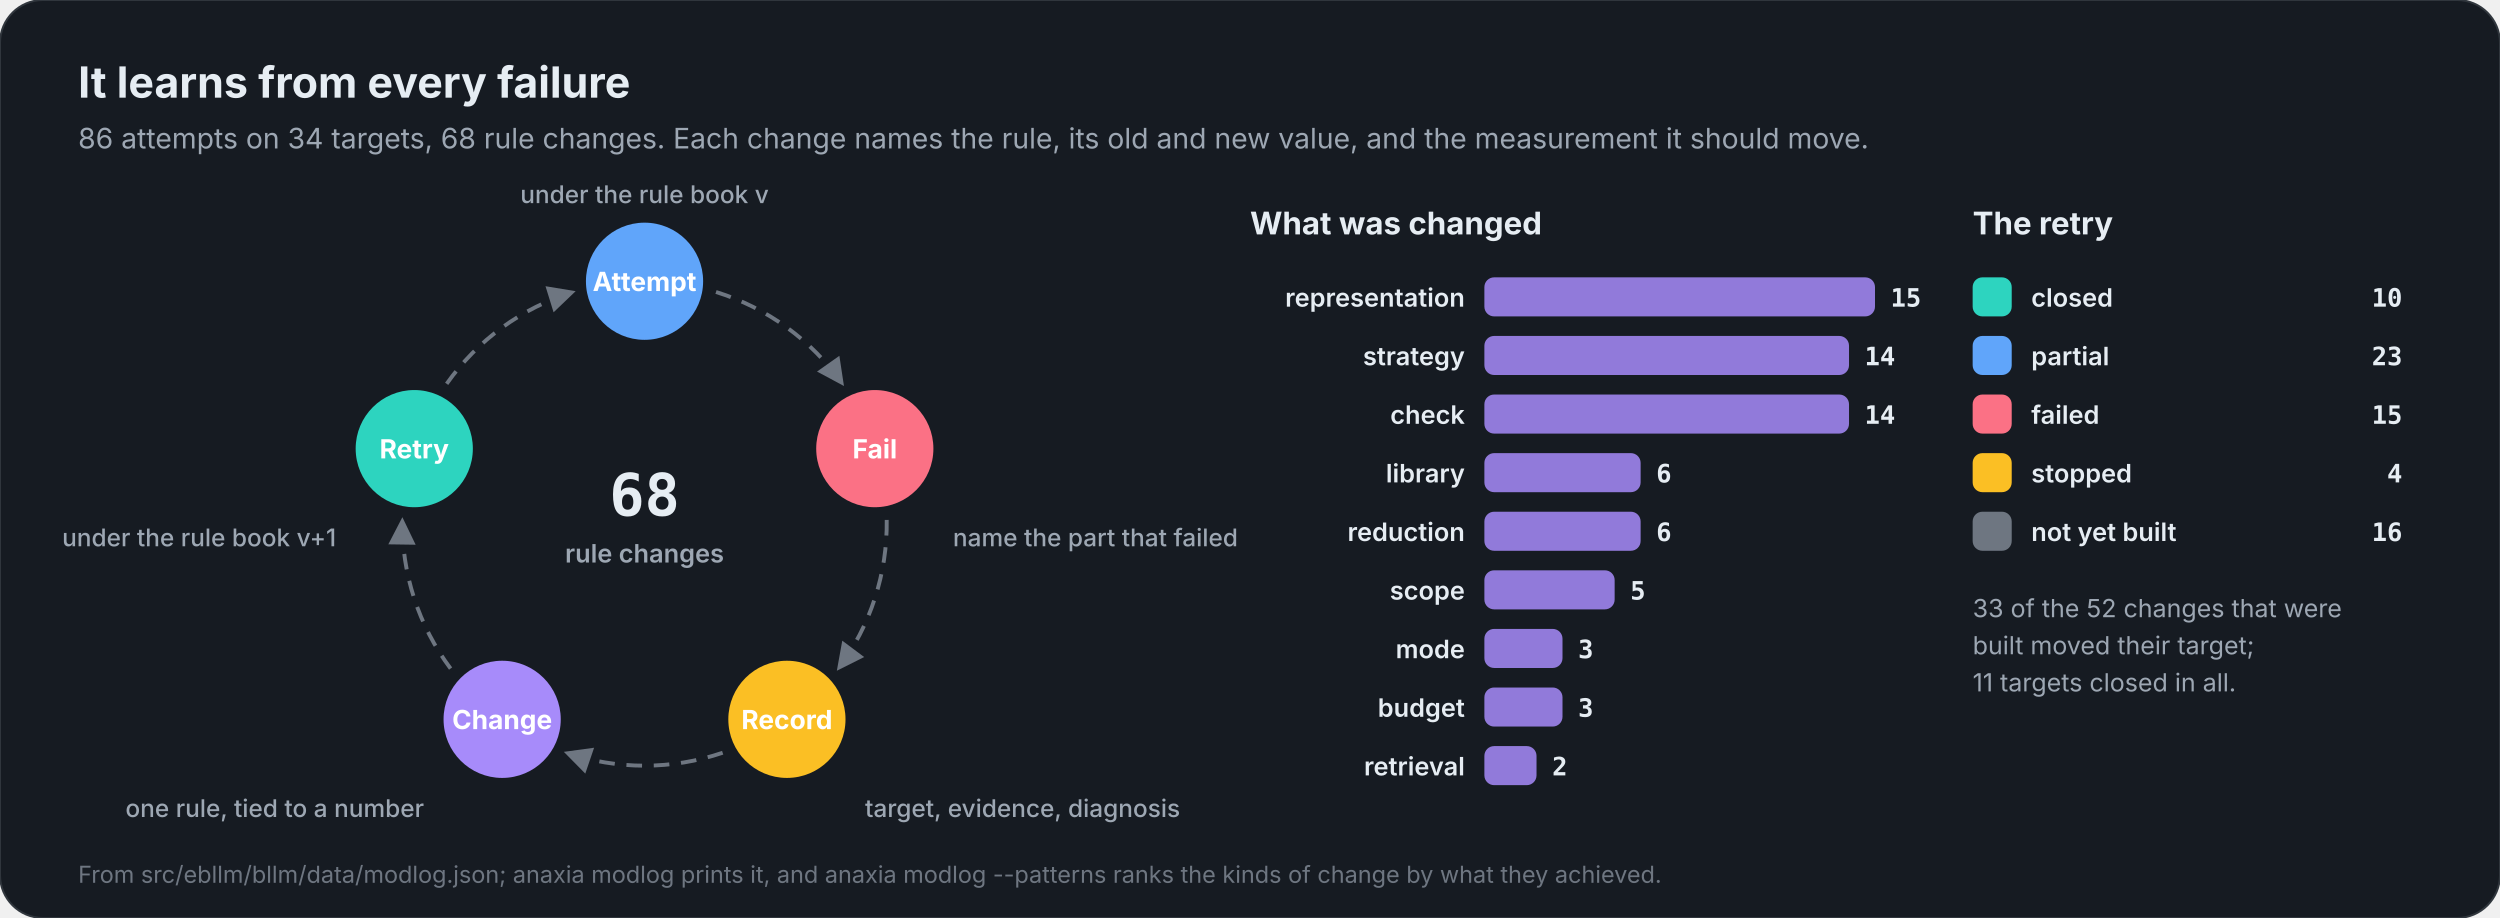
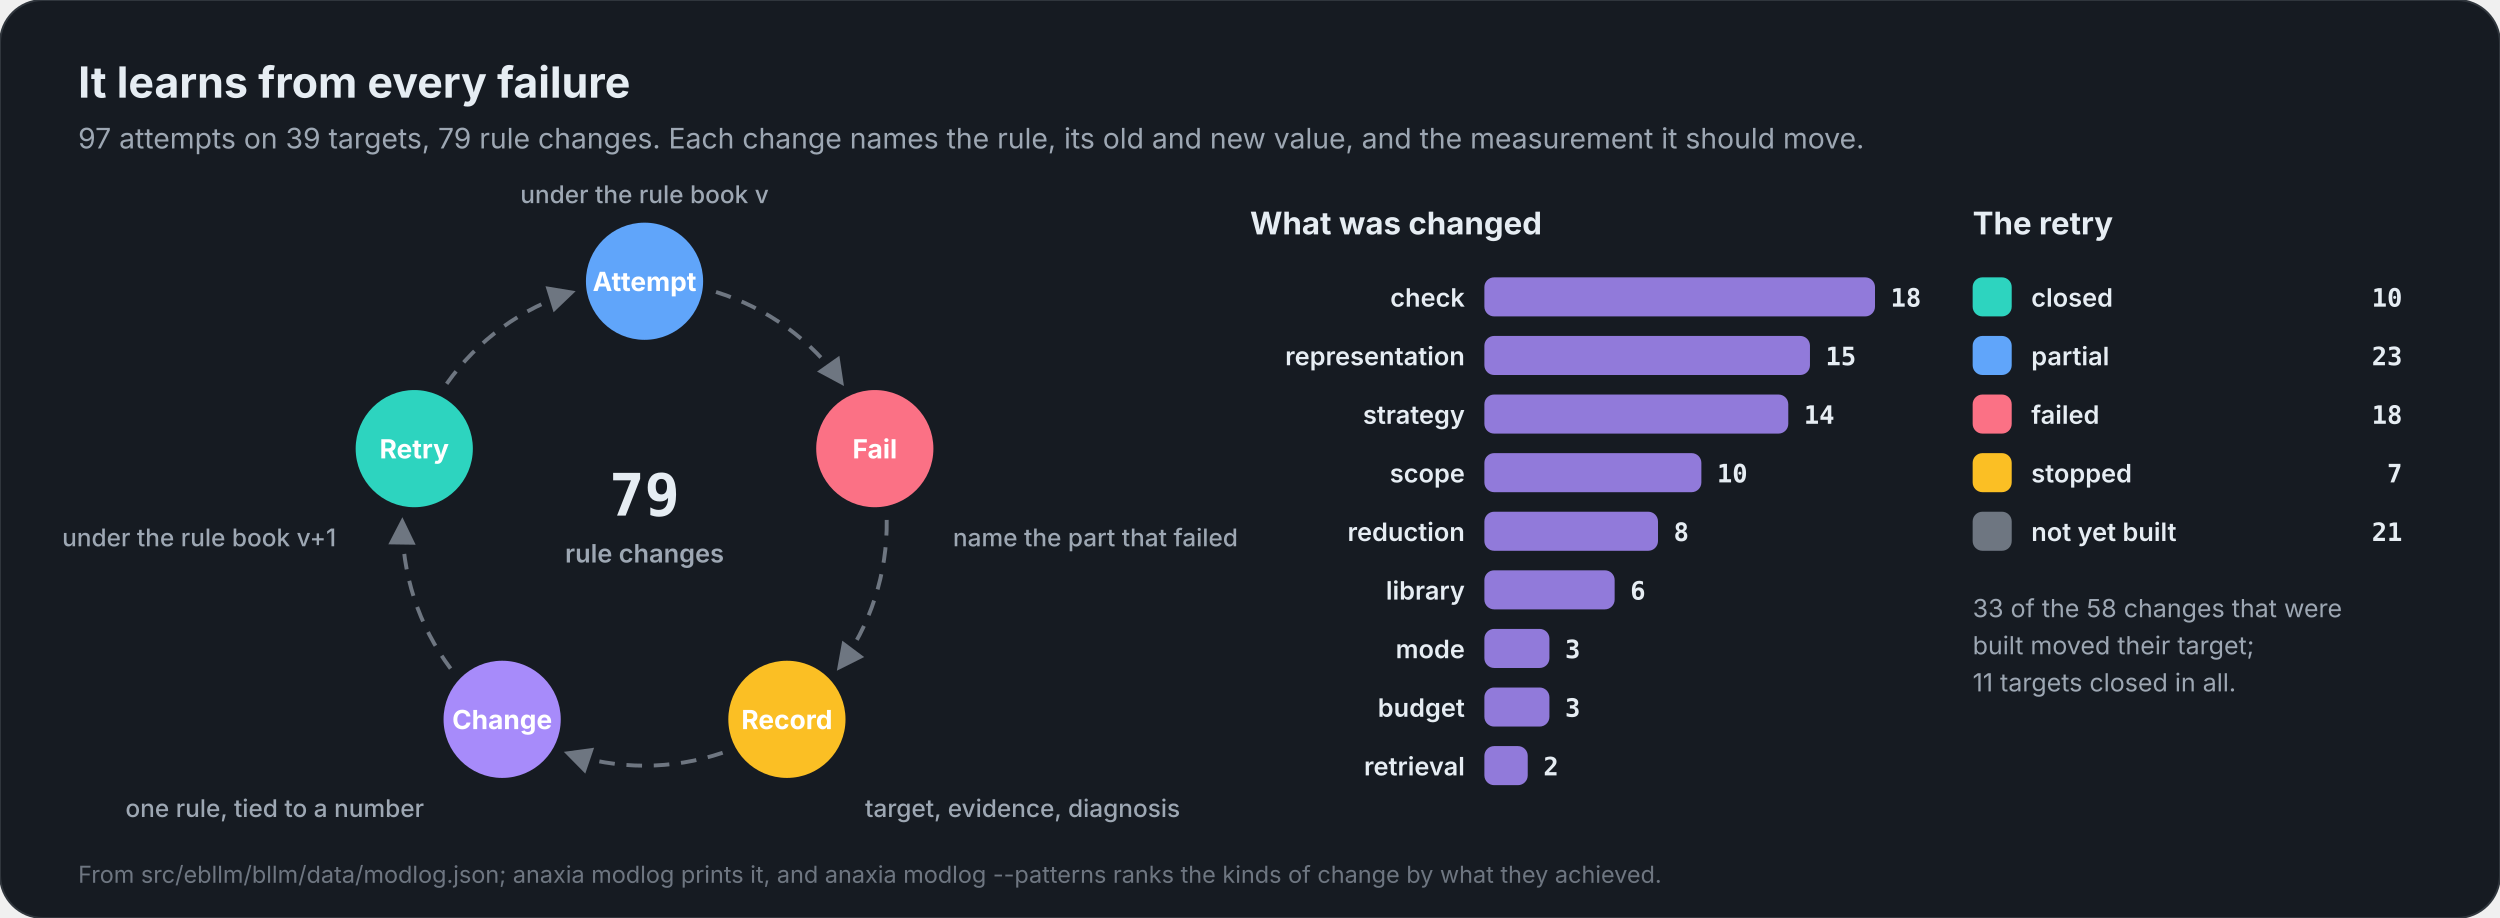
<svg xmlns="http://www.w3.org/2000/svg" viewBox="0 0 1280 470" width="1280" height="470" role="img" aria-label="The learn-from-failure loop of Anaxia and what its changes did">
  <style>@keyframes flow{to{stroke-dashoffset:-28}}@keyframes pulse{0%,100%{transform:scale(1)}50%{transform:scale(1.12)}}@keyframes rise{from{transform:scaleX(0)}to{transform:scaleX(1)}}[marker-end]{stroke-dasharray:8 6;animation:flow 1.4s linear infinite}.pulse{transform-box:fill-box;transform-origin:center;animation:pulse 2.4s ease-in-out infinite}.rise{transform-box:fill-box;transform-origin:left;animation:rise 1.8s cubic-bezier(.2,.8,.2,1) both}@keyframes draw{from{stroke-dashoffset:1}to{stroke-dashoffset:0}}.draw{stroke-dasharray:1;stroke-dashoffset:1;animation:draw 1.1s cubic-bezier(.4,0,.2,1) forwards}@keyframes orbit{to{transform:rotate(360deg)}}.orbit{transform-box:fill-box;transform-origin:center;animation:orbit 12s linear infinite}@keyframes grow{from{transform:scaleY(0)}to{transform:scaleY(1)}}.grow{transform-box:fill-box;transform-origin:bottom;animation:grow 1.6s cubic-bezier(.2,.8,.2,1) both}@keyframes fade{from{opacity:0;transform:translateY(10px)}to{opacity:1;transform:none}}.fade{animation:fade .9s cubic-bezier(.2,.8,.2,1) both}@keyframes ping{0%{opacity:.7;transform:scale(1)}100%{opacity:0;transform:scale(2.6)}}.ping{transform-box:fill-box;transform-origin:center;animation:ping 2.2s cubic-bezier(0,0,.2,1) infinite}@keyframes sweep{0%,55%{transform:translateX(-100%)}100%{transform:translateX(100%)}}.sweep{transform-box:fill-box;animation:sweep 7s ease-in-out infinite}@keyframes march{to{stroke-dashoffset:-24}}.march{stroke-dasharray:3 9;animation:march 2s linear infinite}</style>
  <style>@media (prefers-reduced-motion:reduce){*{animation:none!important}.draw{stroke-dashoffset:0!important}.ping,.sweep{display:none}}</style>
  <defs>
    <marker id="ar" viewBox="0 0 10 10" refX="9" refY="5" markerWidth="7" markerHeight="7" orient="auto-start-reverse">
      <path d="M0,0 L10,5 L0,10 z" fill="#6e7681" />
    </marker>
  </defs>
  <rect width="1280" height="470" rx="22" fill="#161b22" stroke="#30363d" />
  <text x="40.0" y="50.0" font-family="Inter, 'Segoe UI', Roboto, Helvetica, Arial, sans-serif" font-size="22" font-weight="700" fill="#e6edf3" text-anchor="start">It learns from every failure</text>
-   <text x="40.0" y="76.0" font-family="Inter, 'Segoe UI', Roboto, Helvetica, Arial, sans-serif" font-size="14.5" font-weight="400" fill="#9da7b3" text-anchor="start">86 attempts on 34 targets, 68 rule changes. Each change names the rule, its old and new value, and the measurement it should move.</text>
+   <text x="40.0" y="76.0" font-family="Inter, 'Segoe UI', Roboto, Helvetica, Arial, sans-serif" font-size="14.5" font-weight="400" fill="#9da7b3" text-anchor="start">97 attempts on 39 targets, 79 rule changes. Each change names the rule, its old and new value, and the measurement it should move.</text>
  <path d="M366.6,149.5 A124,124 0 0 1 431.3,196.5" fill="none" stroke="#6e7681" stroke-width="2" marker-end="url(#ar)" />
  <path d="M454.0,266.2 A124,124 0 0 1 429.3,342.3" fill="none" stroke="#6e7681" stroke-width="2" marker-end="url(#ar)" />
  <path d="M370.0,385.4 A124,124 0 0 1 290.0,385.4" fill="none" stroke="#6e7681" stroke-width="2" marker-end="url(#ar)" />
  <path d="M230.7,342.3 A124,124 0 0 1 206.0,266.2" fill="none" stroke="#6e7681" stroke-width="2" marker-end="url(#ar)" />
  <path d="M228.7,196.5 A124,124 0 0 1 293.4,149.5" fill="none" stroke="#6e7681" stroke-width="2" marker-end="url(#ar)" />
  <circle class="pulse" cx="330.0" cy="144.0" r="30" fill="#60a5fa" style="animation-delay:0.00s" />
  <text x="330.0" y="149.0" font-family="Inter, 'Segoe UI', Roboto, Helvetica, Arial, sans-serif" font-size="13.5" font-weight="700" fill="#ffffff" text-anchor="middle">Attempt</text>
  <text x="330.0" y="104.0" font-family="Inter, 'Segoe UI', Roboto, Helvetica, Arial, sans-serif" font-size="12.5" font-weight="500" fill="#9da7b3" text-anchor="middle">under the rule book v</text>
  <circle class="pulse" cx="447.9" cy="229.7" r="30" fill="#fb7185" style="animation-delay:0.48s" />
  <text x="447.9" y="234.7" font-family="Inter, 'Segoe UI', Roboto, Helvetica, Arial, sans-serif" font-size="13.5" font-weight="700" fill="#ffffff" text-anchor="middle">Fail</text>
  <text x="487.9" y="279.7" font-family="Inter, 'Segoe UI', Roboto, Helvetica, Arial, sans-serif" font-size="12.5" font-weight="500" fill="#9da7b3" text-anchor="start">name the part that failed</text>
  <circle class="pulse" cx="402.9" cy="368.3" r="30" fill="#fbbf24" style="animation-delay:0.96s" />
  <text x="402.9" y="373.3" font-family="Inter, 'Segoe UI', Roboto, Helvetica, Arial, sans-serif" font-size="13.5" font-weight="700" fill="#ffffff" text-anchor="middle">Record</text>
  <text x="442.9" y="418.3" font-family="Inter, 'Segoe UI', Roboto, Helvetica, Arial, sans-serif" font-size="12.5" font-weight="500" fill="#9da7b3" text-anchor="start">target, evidence, diagnosis</text>
  <circle class="pulse" cx="257.1" cy="368.3" r="30" fill="#a78bfa" style="animation-delay:1.44s" />
  <text x="257.1" y="373.3" font-family="Inter, 'Segoe UI', Roboto, Helvetica, Arial, sans-serif" font-size="13.5" font-weight="700" fill="#ffffff" text-anchor="middle">Change</text>
  <text x="217.1" y="418.3" font-family="Inter, 'Segoe UI', Roboto, Helvetica, Arial, sans-serif" font-size="12.5" font-weight="500" fill="#9da7b3" text-anchor="end">one rule, tied to a number</text>
  <circle class="pulse" cx="212.1" cy="229.7" r="30" fill="#2dd4bf" style="animation-delay:1.92s" />
  <text x="212.1" y="234.7" font-family="Inter, 'Segoe UI', Roboto, Helvetica, Arial, sans-serif" font-size="13.5" font-weight="700" fill="#ffffff" text-anchor="middle">Retry</text>
  <text x="172.1" y="279.7" font-family="Inter, 'Segoe UI', Roboto, Helvetica, Arial, sans-serif" font-size="12.5" font-weight="500" fill="#9da7b3" text-anchor="end">under the rule book v+1</text>
-   <text x="330.0" y="264.0" font-family="'JetBrains Mono', 'SFMono-Regular', Menlo, Consolas, monospace" font-size="30" font-weight="700" fill="#e6edf3" text-anchor="middle">68</text>
+   <text x="330.0" y="264.0" font-family="'JetBrains Mono', 'SFMono-Regular', Menlo, Consolas, monospace" font-size="30" font-weight="700" fill="#e6edf3" text-anchor="middle">79</text>
  <text x="330.0" y="288.0" font-family="Inter, 'Segoe UI', Roboto, Helvetica, Arial, sans-serif" font-size="13" font-weight="600" fill="#9da7b3" text-anchor="middle">rule changes</text>
  <text x="640.0" y="120.0" font-family="Inter, 'Segoe UI', Roboto, Helvetica, Arial, sans-serif" font-size="16" font-weight="700" fill="#e6edf3" text-anchor="start">What was changed</text>
-   <text x="750.0" y="157.0" font-family="Inter, 'Segoe UI', Roboto, Helvetica, Arial, sans-serif" font-size="13" font-weight="600" fill="#e6edf3" text-anchor="end">representation</text>
+   <text x="750.0" y="157.0" font-family="Inter, 'Segoe UI', Roboto, Helvetica, Arial, sans-serif" font-size="13" font-weight="600" fill="#e6edf3" text-anchor="end">check</text>
  <rect class="rise" x="760" y="142" width="200.0" height="20" rx="5" fill="#a78bfa" fill-opacity="0.85" style="animation-delay:0.00s" />
-   <text x="968.0" y="157.0" font-family="'JetBrains Mono', 'SFMono-Regular', Menlo, Consolas, monospace" font-size="13" font-weight="700" fill="#e6edf3" text-anchor="start">15</text>
-   <text x="750.0" y="187.0" font-family="Inter, 'Segoe UI', Roboto, Helvetica, Arial, sans-serif" font-size="13" font-weight="600" fill="#e6edf3" text-anchor="end">strategy</text>
-   <rect class="rise" x="760" y="172" width="186.7" height="20" rx="5" fill="#a78bfa" fill-opacity="0.85" style="animation-delay:0.12s" />
-   <text x="954.7" y="187.0" font-family="'JetBrains Mono', 'SFMono-Regular', Menlo, Consolas, monospace" font-size="13" font-weight="700" fill="#e6edf3" text-anchor="start">14</text>
-   <text x="750.0" y="217.0" font-family="Inter, 'Segoe UI', Roboto, Helvetica, Arial, sans-serif" font-size="13" font-weight="600" fill="#e6edf3" text-anchor="end">check</text>
-   <rect class="rise" x="760" y="202" width="186.7" height="20" rx="5" fill="#a78bfa" fill-opacity="0.85" style="animation-delay:0.24s" />
-   <text x="954.7" y="217.0" font-family="'JetBrains Mono', 'SFMono-Regular', Menlo, Consolas, monospace" font-size="13" font-weight="700" fill="#e6edf3" text-anchor="start">14</text>
-   <text x="750.0" y="247.0" font-family="Inter, 'Segoe UI', Roboto, Helvetica, Arial, sans-serif" font-size="13" font-weight="600" fill="#e6edf3" text-anchor="end">library</text>
-   <rect class="rise" x="760" y="232" width="80.0" height="20" rx="5" fill="#a78bfa" fill-opacity="0.85" style="animation-delay:0.36s" />
-   <text x="848.0" y="247.0" font-family="'JetBrains Mono', 'SFMono-Regular', Menlo, Consolas, monospace" font-size="13" font-weight="700" fill="#e6edf3" text-anchor="start">6</text>
+   <text x="968.0" y="157.0" font-family="'JetBrains Mono', 'SFMono-Regular', Menlo, Consolas, monospace" font-size="13" font-weight="700" fill="#e6edf3" text-anchor="start">18</text>
+   <text x="750.0" y="187.0" font-family="Inter, 'Segoe UI', Roboto, Helvetica, Arial, sans-serif" font-size="13" font-weight="600" fill="#e6edf3" text-anchor="end">representation</text>
+   <rect class="rise" x="760" y="172" width="166.7" height="20" rx="5" fill="#a78bfa" fill-opacity="0.85" style="animation-delay:0.12s" />
+   <text x="934.7" y="187.0" font-family="'JetBrains Mono', 'SFMono-Regular', Menlo, Consolas, monospace" font-size="13" font-weight="700" fill="#e6edf3" text-anchor="start">15</text>
+   <text x="750.0" y="217.0" font-family="Inter, 'Segoe UI', Roboto, Helvetica, Arial, sans-serif" font-size="13" font-weight="600" fill="#e6edf3" text-anchor="end">strategy</text>
+   <rect class="rise" x="760" y="202" width="155.6" height="20" rx="5" fill="#a78bfa" fill-opacity="0.85" style="animation-delay:0.24s" />
+   <text x="923.6" y="217.0" font-family="'JetBrains Mono', 'SFMono-Regular', Menlo, Consolas, monospace" font-size="13" font-weight="700" fill="#e6edf3" text-anchor="start">14</text>
+   <text x="750.0" y="247.0" font-family="Inter, 'Segoe UI', Roboto, Helvetica, Arial, sans-serif" font-size="13" font-weight="600" fill="#e6edf3" text-anchor="end">scope</text>
+   <rect class="rise" x="760" y="232" width="111.1" height="20" rx="5" fill="#a78bfa" fill-opacity="0.85" style="animation-delay:0.36s" />
+   <text x="879.1" y="247.0" font-family="'JetBrains Mono', 'SFMono-Regular', Menlo, Consolas, monospace" font-size="13" font-weight="700" fill="#e6edf3" text-anchor="start">10</text>
  <text x="750.0" y="277.0" font-family="Inter, 'Segoe UI', Roboto, Helvetica, Arial, sans-serif" font-size="13" font-weight="600" fill="#e6edf3" text-anchor="end">reduction</text>
-   <rect class="rise" x="760" y="262" width="80.0" height="20" rx="5" fill="#a78bfa" fill-opacity="0.85" style="animation-delay:0.48s" />
-   <text x="848.0" y="277.0" font-family="'JetBrains Mono', 'SFMono-Regular', Menlo, Consolas, monospace" font-size="13" font-weight="700" fill="#e6edf3" text-anchor="start">6</text>
-   <text x="750.0" y="307.0" font-family="Inter, 'Segoe UI', Roboto, Helvetica, Arial, sans-serif" font-size="13" font-weight="600" fill="#e6edf3" text-anchor="end">scope</text>
+   <rect class="rise" x="760" y="262" width="88.9" height="20" rx="5" fill="#a78bfa" fill-opacity="0.85" style="animation-delay:0.48s" />
+   <text x="856.9" y="277.0" font-family="'JetBrains Mono', 'SFMono-Regular', Menlo, Consolas, monospace" font-size="13" font-weight="700" fill="#e6edf3" text-anchor="start">8</text>
+   <text x="750.0" y="307.0" font-family="Inter, 'Segoe UI', Roboto, Helvetica, Arial, sans-serif" font-size="13" font-weight="600" fill="#e6edf3" text-anchor="end">library</text>
  <rect class="rise" x="760" y="292" width="66.7" height="20" rx="5" fill="#a78bfa" fill-opacity="0.85" style="animation-delay:0.60s" />
-   <text x="834.7" y="307.0" font-family="'JetBrains Mono', 'SFMono-Regular', Menlo, Consolas, monospace" font-size="13" font-weight="700" fill="#e6edf3" text-anchor="start">5</text>
+   <text x="834.7" y="307.0" font-family="'JetBrains Mono', 'SFMono-Regular', Menlo, Consolas, monospace" font-size="13" font-weight="700" fill="#e6edf3" text-anchor="start">6</text>
  <text x="750.0" y="337.0" font-family="Inter, 'Segoe UI', Roboto, Helvetica, Arial, sans-serif" font-size="13" font-weight="600" fill="#e6edf3" text-anchor="end">mode</text>
-   <rect class="rise" x="760" y="322" width="40.0" height="20" rx="5" fill="#a78bfa" fill-opacity="0.85" style="animation-delay:0.72s" />
-   <text x="808.0" y="337.0" font-family="'JetBrains Mono', 'SFMono-Regular', Menlo, Consolas, monospace" font-size="13" font-weight="700" fill="#e6edf3" text-anchor="start">3</text>
+   <rect class="rise" x="760" y="322" width="33.3" height="20" rx="5" fill="#a78bfa" fill-opacity="0.85" style="animation-delay:0.72s" />
+   <text x="801.3" y="337.0" font-family="'JetBrains Mono', 'SFMono-Regular', Menlo, Consolas, monospace" font-size="13" font-weight="700" fill="#e6edf3" text-anchor="start">3</text>
  <text x="750.0" y="367.0" font-family="Inter, 'Segoe UI', Roboto, Helvetica, Arial, sans-serif" font-size="13" font-weight="600" fill="#e6edf3" text-anchor="end">budget</text>
-   <rect class="rise" x="760" y="352" width="40.0" height="20" rx="5" fill="#a78bfa" fill-opacity="0.85" style="animation-delay:0.84s" />
-   <text x="808.0" y="367.0" font-family="'JetBrains Mono', 'SFMono-Regular', Menlo, Consolas, monospace" font-size="13" font-weight="700" fill="#e6edf3" text-anchor="start">3</text>
+   <rect class="rise" x="760" y="352" width="33.3" height="20" rx="5" fill="#a78bfa" fill-opacity="0.85" style="animation-delay:0.84s" />
+   <text x="801.3" y="367.0" font-family="'JetBrains Mono', 'SFMono-Regular', Menlo, Consolas, monospace" font-size="13" font-weight="700" fill="#e6edf3" text-anchor="start">3</text>
  <text x="750.0" y="397.0" font-family="Inter, 'Segoe UI', Roboto, Helvetica, Arial, sans-serif" font-size="13" font-weight="600" fill="#e6edf3" text-anchor="end">retrieval</text>
-   <rect class="rise" x="760" y="382" width="26.7" height="20" rx="5" fill="#a78bfa" fill-opacity="0.85" style="animation-delay:0.96s" />
-   <text x="794.7" y="397.0" font-family="'JetBrains Mono', 'SFMono-Regular', Menlo, Consolas, monospace" font-size="13" font-weight="700" fill="#e6edf3" text-anchor="start">2</text>
+   <rect class="rise" x="760" y="382" width="22.2" height="20" rx="5" fill="#a78bfa" fill-opacity="0.85" style="animation-delay:0.96s" />
+   <text x="790.2" y="397.0" font-family="'JetBrains Mono', 'SFMono-Regular', Menlo, Consolas, monospace" font-size="13" font-weight="700" fill="#e6edf3" text-anchor="start">2</text>
  <text x="1010.0" y="120.0" font-family="Inter, 'Segoe UI', Roboto, Helvetica, Arial, sans-serif" font-size="16" font-weight="700" fill="#e6edf3" text-anchor="start">The retry</text>
  <rect x="1010" y="142" width="20" height="20" rx="5" fill="#2dd4bf" />
  <text x="1040.0" y="157.0" font-family="Inter, 'Segoe UI', Roboto, Helvetica, Arial, sans-serif" font-size="13" font-weight="600" fill="#e6edf3" text-anchor="start">closed</text>
  <text x="1230.0" y="157.0" font-family="'JetBrains Mono', 'SFMono-Regular', Menlo, Consolas, monospace" font-size="13" font-weight="700" fill="#e6edf3" text-anchor="end">10</text>
  <rect x="1010" y="172" width="20" height="20" rx="5" fill="#60a5fa" />
  <text x="1040.0" y="187.0" font-family="Inter, 'Segoe UI', Roboto, Helvetica, Arial, sans-serif" font-size="13" font-weight="600" fill="#e6edf3" text-anchor="start">partial</text>
  <text x="1230.0" y="187.0" font-family="'JetBrains Mono', 'SFMono-Regular', Menlo, Consolas, monospace" font-size="13" font-weight="700" fill="#e6edf3" text-anchor="end">23</text>
  <rect x="1010" y="202" width="20" height="20" rx="5" fill="#fb7185" />
  <text x="1040.0" y="217.0" font-family="Inter, 'Segoe UI', Roboto, Helvetica, Arial, sans-serif" font-size="13" font-weight="600" fill="#e6edf3" text-anchor="start">failed</text>
-   <text x="1230.0" y="217.0" font-family="'JetBrains Mono', 'SFMono-Regular', Menlo, Consolas, monospace" font-size="13" font-weight="700" fill="#e6edf3" text-anchor="end">15</text>
+   <text x="1230.0" y="217.0" font-family="'JetBrains Mono', 'SFMono-Regular', Menlo, Consolas, monospace" font-size="13" font-weight="700" fill="#e6edf3" text-anchor="end">18</text>
  <rect x="1010" y="232" width="20" height="20" rx="5" fill="#fbbf24" />
  <text x="1040.0" y="247.0" font-family="Inter, 'Segoe UI', Roboto, Helvetica, Arial, sans-serif" font-size="13" font-weight="600" fill="#e6edf3" text-anchor="start">stopped</text>
-   <text x="1230.0" y="247.0" font-family="'JetBrains Mono', 'SFMono-Regular', Menlo, Consolas, monospace" font-size="13" font-weight="700" fill="#e6edf3" text-anchor="end">4</text>
+   <text x="1230.0" y="247.0" font-family="'JetBrains Mono', 'SFMono-Regular', Menlo, Consolas, monospace" font-size="13" font-weight="700" fill="#e6edf3" text-anchor="end">7</text>
  <rect x="1010" y="262" width="20" height="20" rx="5" fill="#6e7681" />
  <text x="1040.0" y="277.0" font-family="Inter, 'Segoe UI', Roboto, Helvetica, Arial, sans-serif" font-size="13" font-weight="600" fill="#e6edf3" text-anchor="start">not yet built</text>
-   <text x="1230.0" y="277.0" font-family="'JetBrains Mono', 'SFMono-Regular', Menlo, Consolas, monospace" font-size="13" font-weight="700" fill="#e6edf3" text-anchor="end">16</text>
-   <text x="1010.0" y="316.0" font-family="Inter, 'Segoe UI', Roboto, Helvetica, Arial, sans-serif" font-size="12.8" font-weight="400" fill="#9da7b3" text-anchor="start">33 of the 52 changes that were</text>
+   <text x="1230.0" y="277.0" font-family="'JetBrains Mono', 'SFMono-Regular', Menlo, Consolas, monospace" font-size="13" font-weight="700" fill="#e6edf3" text-anchor="end">21</text>
+   <text x="1010.0" y="316.0" font-family="Inter, 'Segoe UI', Roboto, Helvetica, Arial, sans-serif" font-size="12.8" font-weight="400" fill="#9da7b3" text-anchor="start">33 of the 58 changes that were</text>
  <text x="1010.0" y="335.0" font-family="Inter, 'Segoe UI', Roboto, Helvetica, Arial, sans-serif" font-size="12.8" font-weight="400" fill="#9da7b3" text-anchor="start">built moved their target;</text>
  <text x="1010.0" y="354.0" font-family="Inter, 'Segoe UI', Roboto, Helvetica, Arial, sans-serif" font-size="12.8" font-weight="400" fill="#9da7b3" text-anchor="start">11 targets closed in all.</text>
  <text x="40.0" y="452.0" font-family="Inter, 'Segoe UI', Roboto, Helvetica, Arial, sans-serif" font-size="12" font-weight="400" fill="#6e7681" text-anchor="start">From src/ebllm/bllm/data/modlog.json; anaxia modlog prints it, and anaxia modlog --patterns ranks the kinds of change by what they achieved.</text>
</svg>
